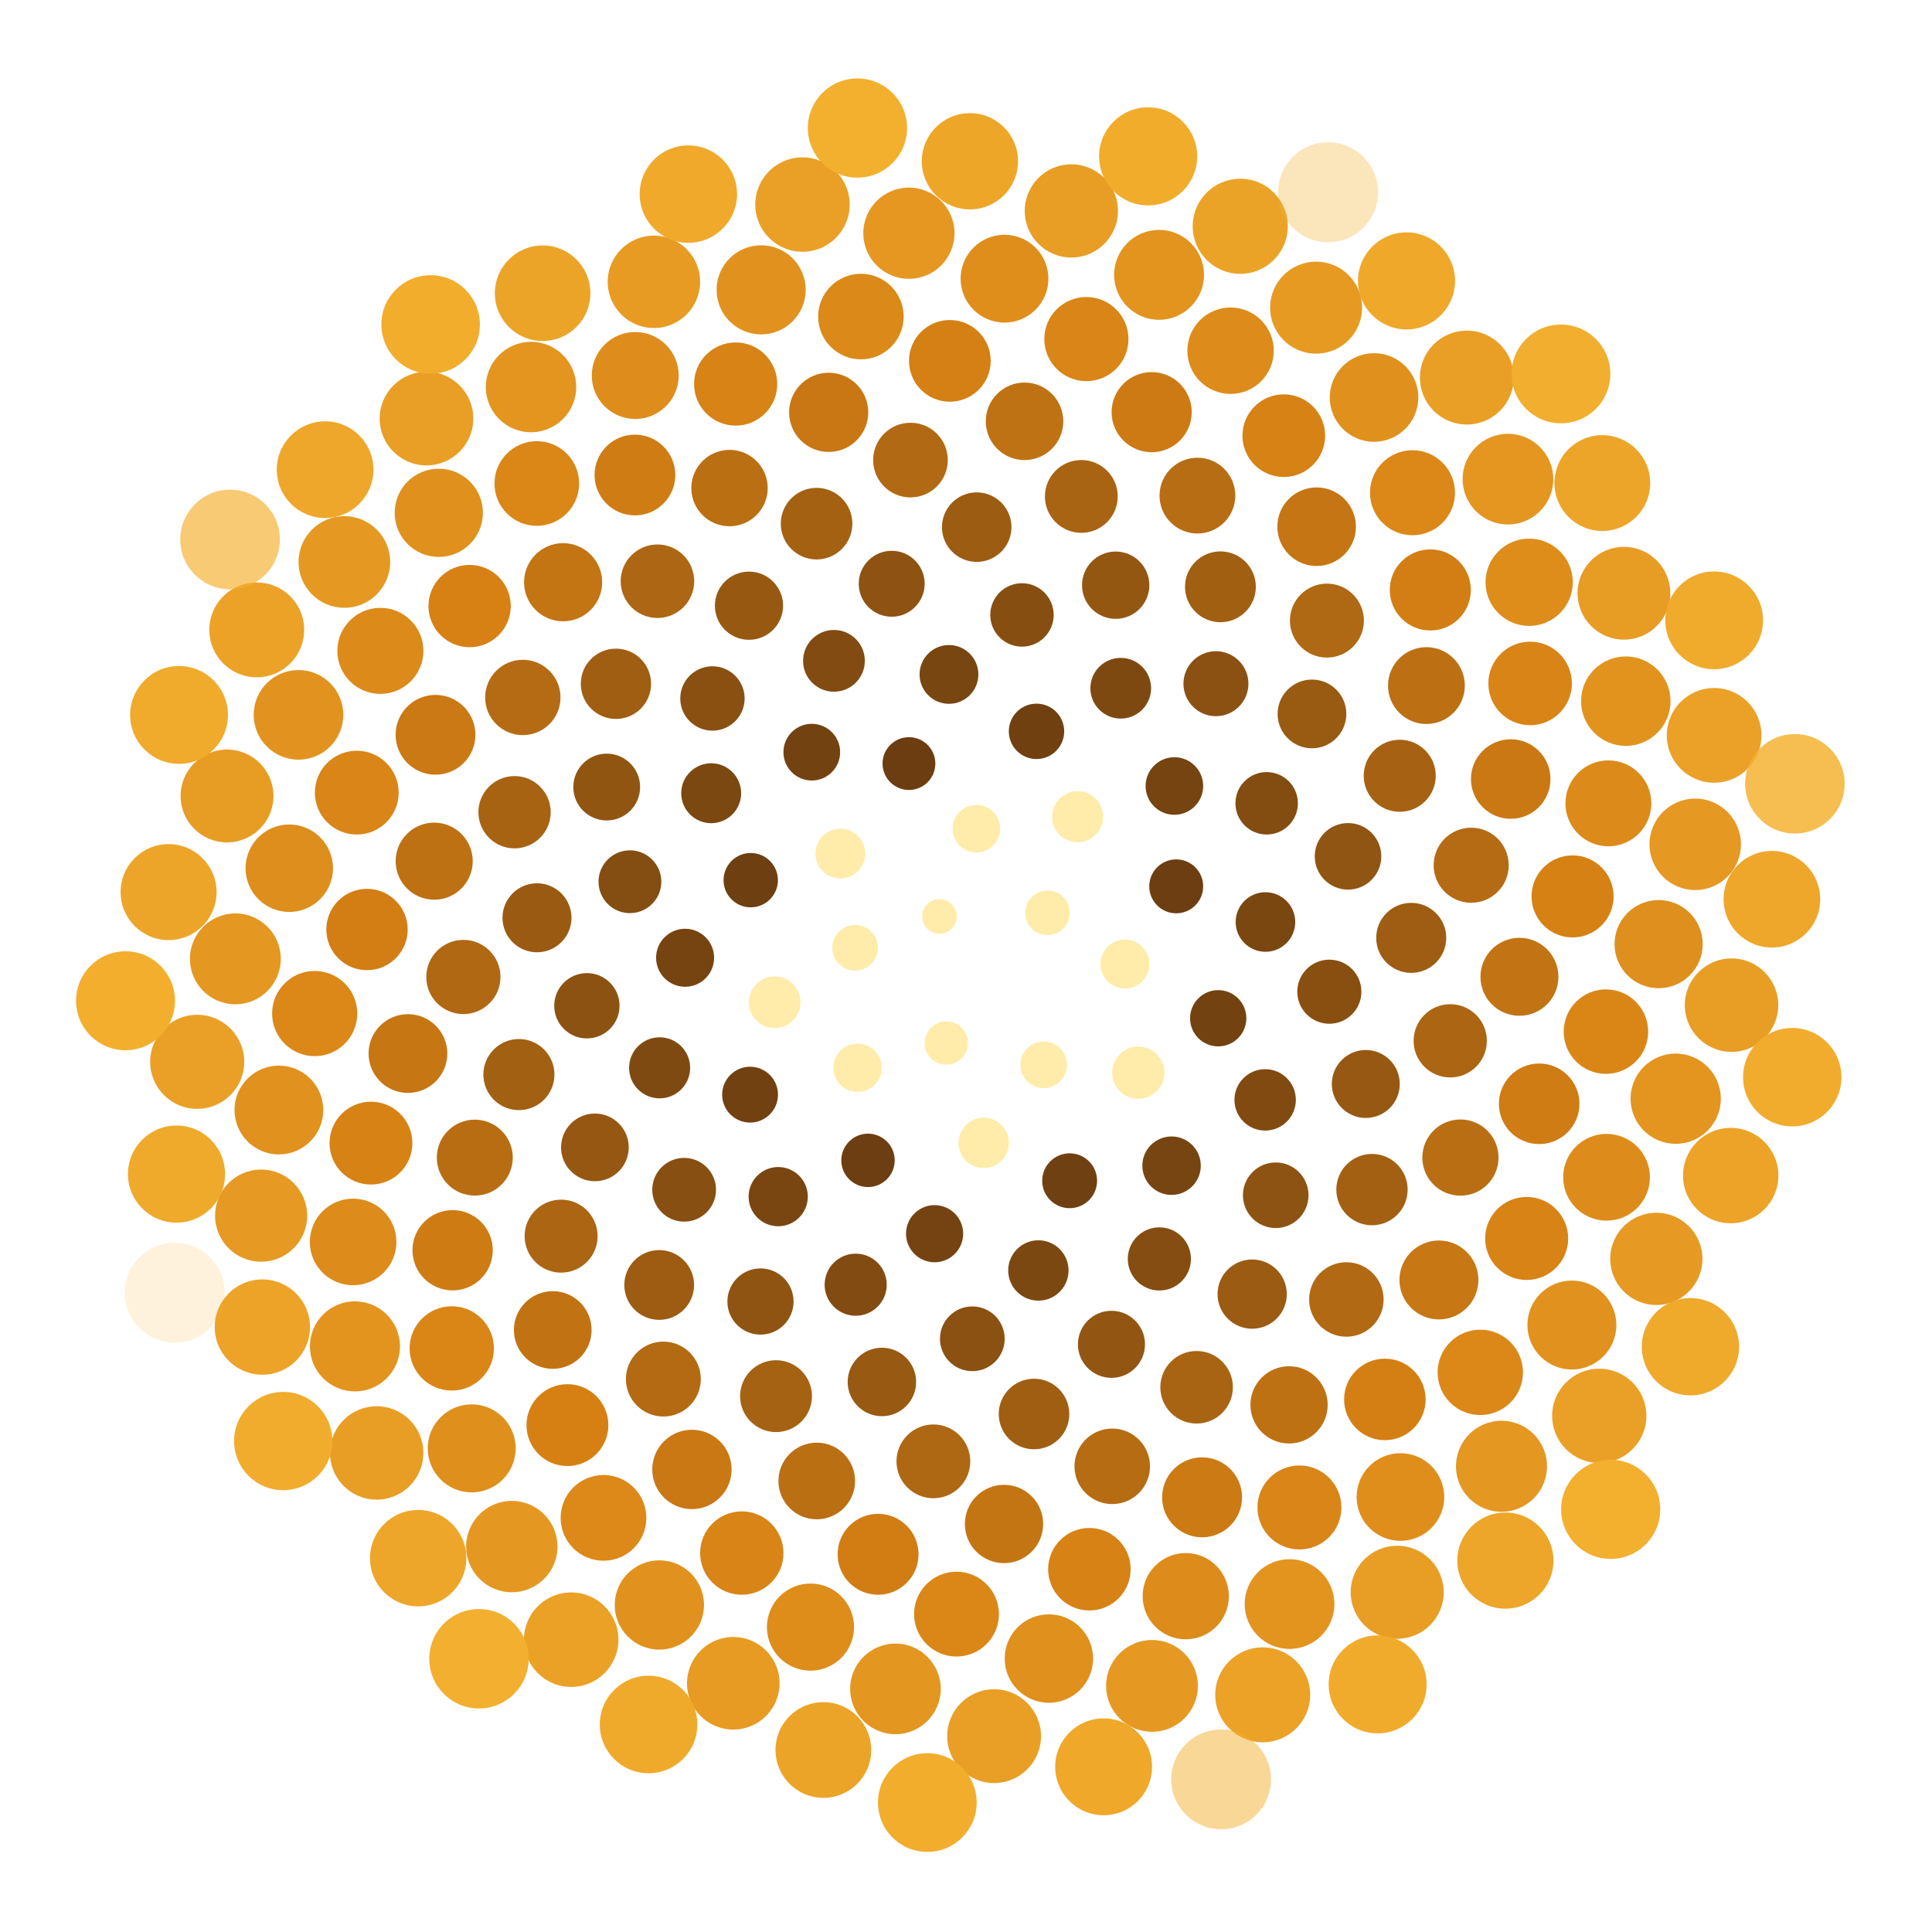
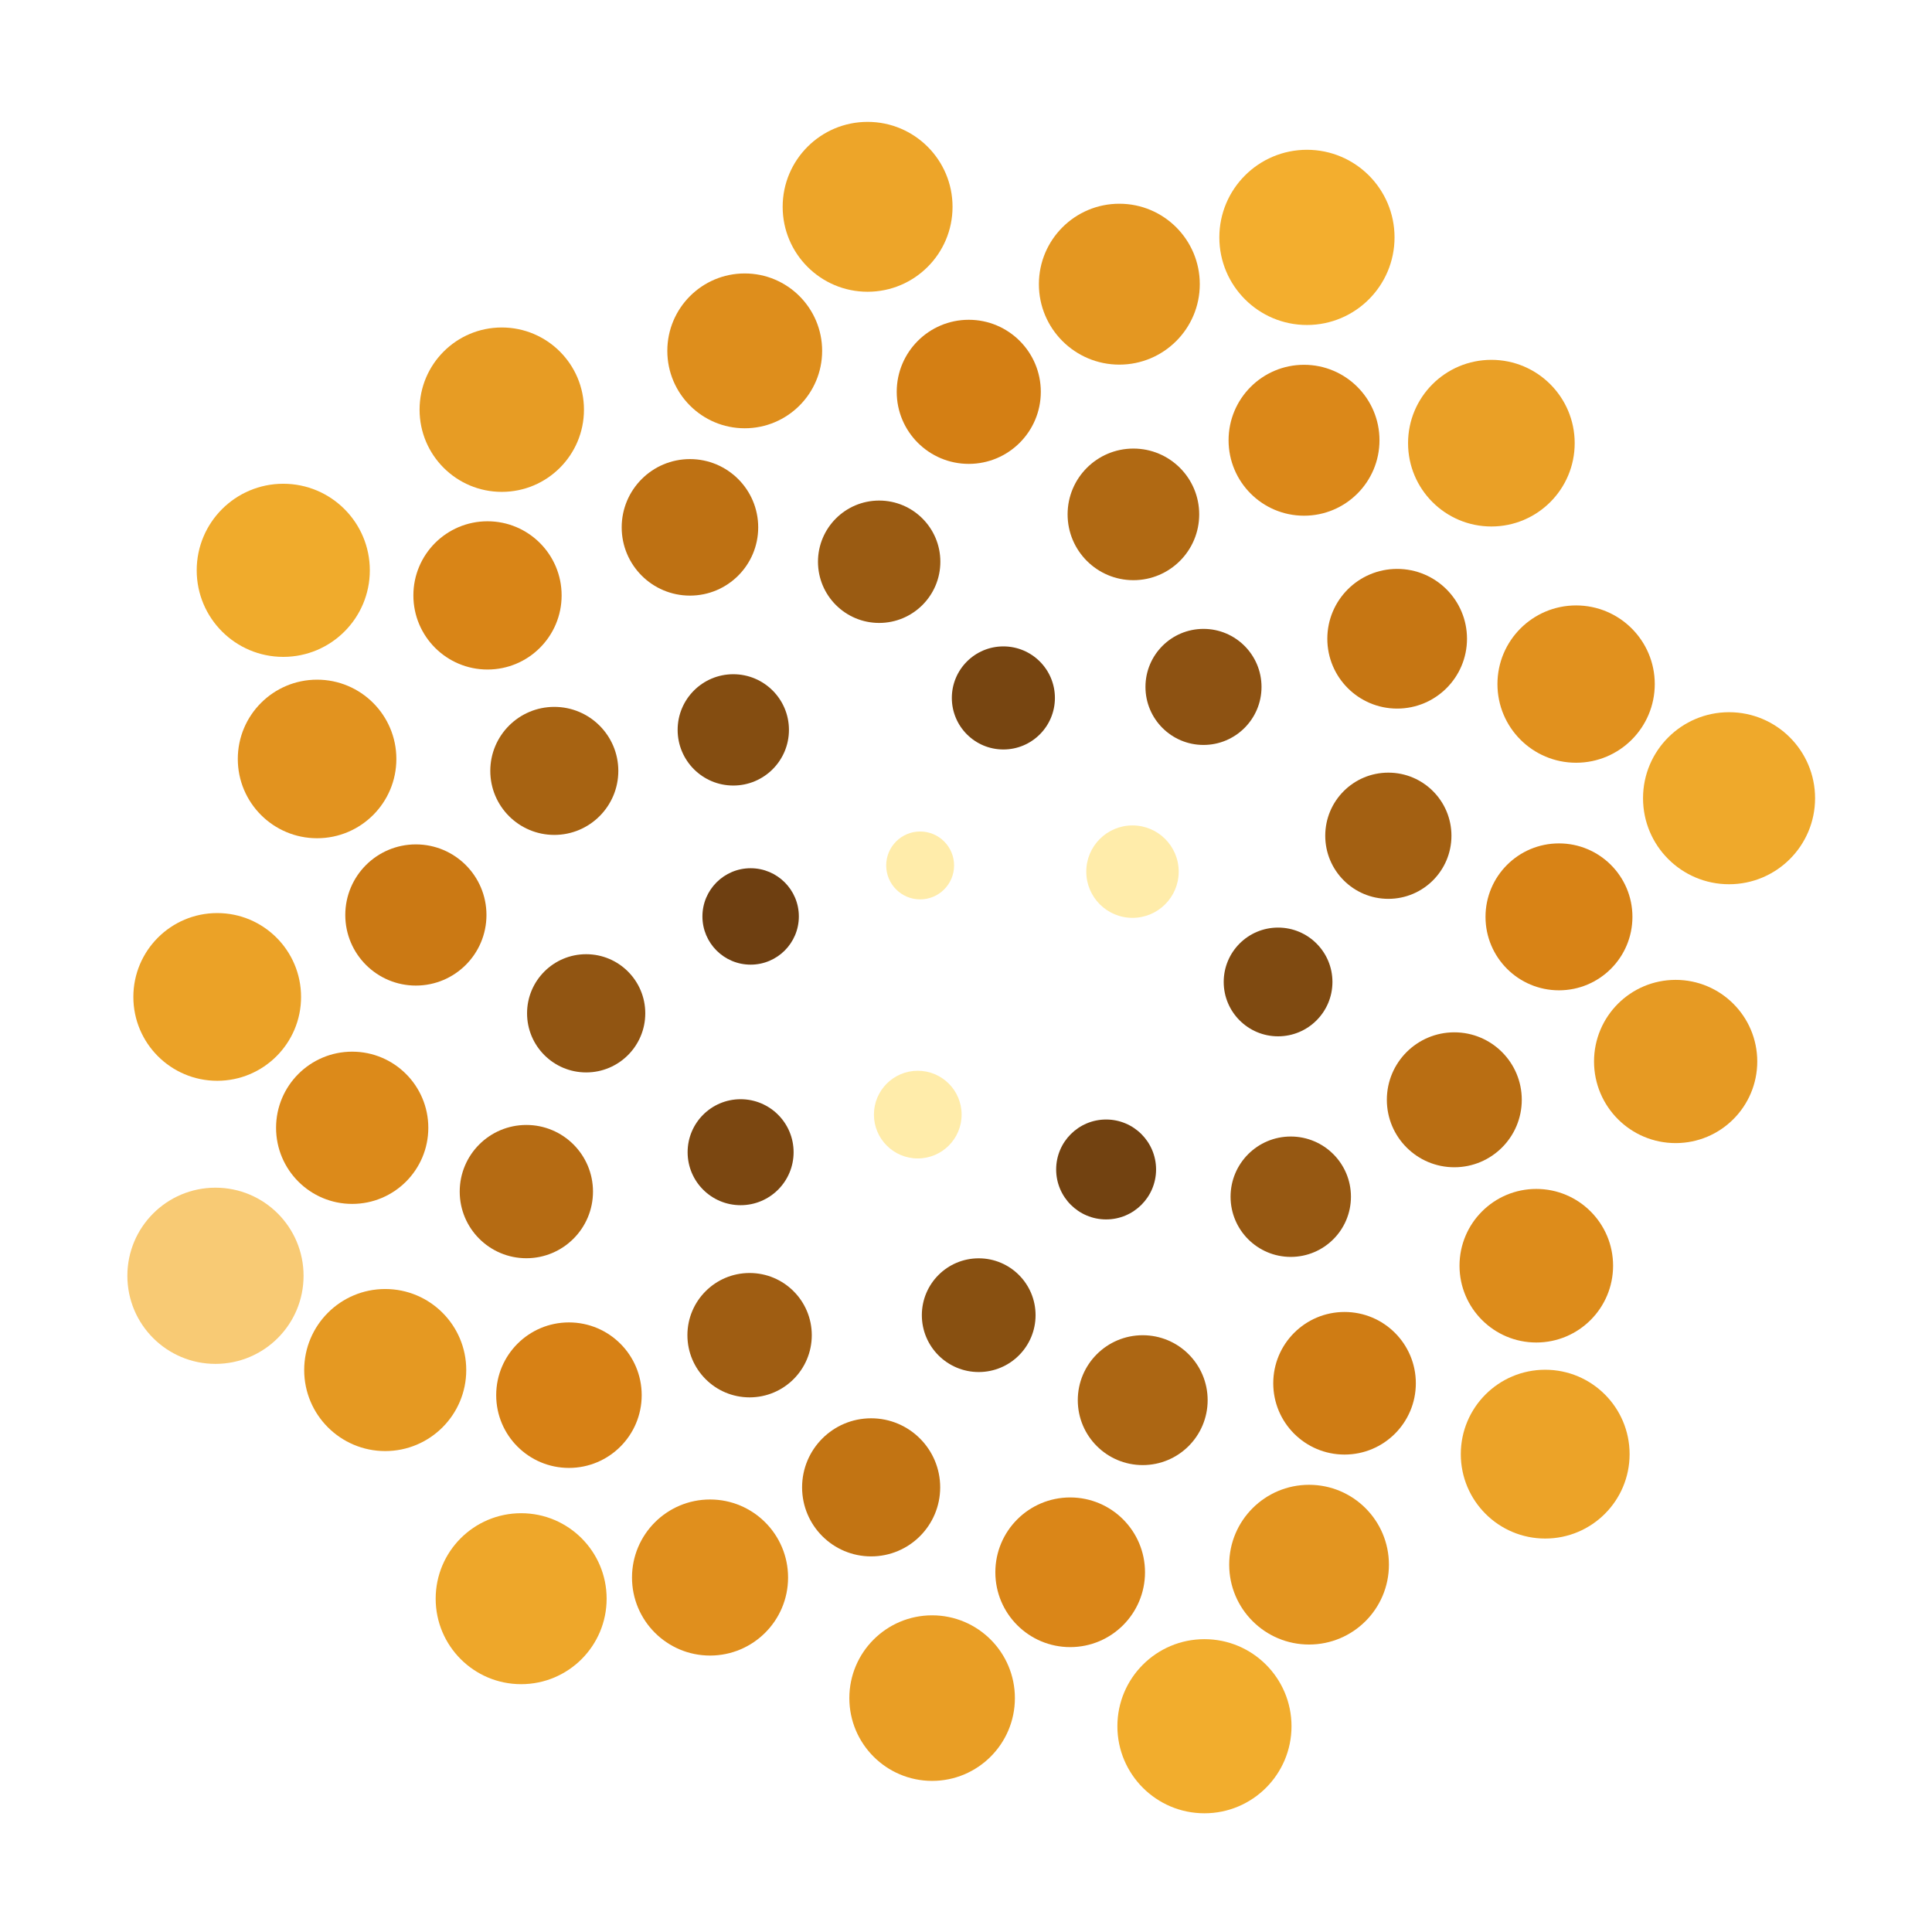
- <svg xmlns="http://www.w3.org/2000/svg" viewBox="1.819 1.819 44.362 44.362">
-   <circle cx="23.391" cy="22.862" r="0.398" fill="rgb(255,236,170)" fill-opacity="1.000" />
-   <circle cx="23.547" cy="25.768" r="0.497" fill="rgb(255,236,170)" fill-opacity="1.000" />
-   <circle cx="25.871" cy="22.778" r="0.512" fill="rgb(255,236,170)" fill-opacity="1.000" />
-   <circle cx="21.453" cy="23.581" r="0.524" fill="rgb(255,236,170)" fill-opacity="1.000" />
-   <circle cx="25.783" cy="26.269" r="0.535" fill="rgb(255,236,170)" fill-opacity="1.000" />
-   <circle cx="24.238" cy="20.848" r="0.546" fill="rgb(255,236,170)" fill-opacity="1.000" />
-   <circle cx="21.510" cy="26.337" r="0.555" fill="rgb(255,236,170)" fill-opacity="1.000" />
-   <circle cx="27.650" cy="23.956" r="0.563" fill="rgb(255,236,170)" fill-opacity="1.000" />
-   <circle cx="21.114" cy="21.419" r="0.572" fill="rgb(255,236,170)" fill-opacity="1.000" />
-   <circle cx="24.406" cy="28.061" r="0.579" fill="rgb(255,236,170)" fill-opacity="1.000" />
-   <circle cx="26.563" cy="20.572" r="0.586" fill="rgb(255,236,170)" fill-opacity="1.000" />
-   <circle cx="19.607" cy="24.832" r="0.593" fill="rgb(255,236,170)" fill-opacity="1.000" />
-   <circle cx="27.956" cy="26.450" r="0.600" fill="rgb(255,236,170)" fill-opacity="1.000" />
-   <circle cx="22.690" cy="19.352" r="0.606" fill="rgb(107,61,16)" fill-opacity="1.000" />
-   <circle cx="21.750" cy="28.463" r="0.613" fill="rgb(108,62,17)" fill-opacity="1.000" />
-   <circle cx="28.827" cy="22.171" r="0.619" fill="rgb(109,62,17)" fill-opacity="1.000" />
-   <circle cx="19.057" cy="22.029" r="0.624" fill="rgb(110,63,17)" fill-opacity="1.000" />
-   <circle cx="26.380" cy="28.931" r="0.630" fill="rgb(111,64,17)" fill-opacity="1.000" />
-   <circle cx="25.619" cy="18.612" r="0.636" fill="rgb(112,64,17)" fill-opacity="1.000" />
-   <circle cx="19.042" cy="26.954" r="0.641" fill="rgb(113,65,17)" fill-opacity="1.000" />
-   <circle cx="29.791" cy="25.200" r="0.646" fill="rgb(114,66,17)" fill-opacity="1.000" />
-   <circle cx="20.459" cy="19.090" r="0.651" fill="rgb(115,66,17)" fill-opacity="1.000" />
-   <circle cx="23.279" cy="30.147" r="0.656" fill="rgb(116,67,17)" fill-opacity="1.000" />
-   <circle cx="28.785" cy="19.867" r="0.661" fill="rgb(117,68,17)" fill-opacity="1.000" />
-   <circle cx="17.550" cy="23.811" r="0.666" fill="rgb(118,68,17)" fill-opacity="1.000" />
-   <circle cx="28.720" cy="28.585" r="0.671" fill="rgb(119,69,17)" fill-opacity="1.000" />
-   <circle cx="23.609" cy="17.305" r="0.675" fill="rgb(120,70,17)" fill-opacity="1.000" />
-   <circle cx="19.688" cy="29.296" r="0.680" fill="rgb(121,70,17)" fill-opacity="1.000" />
-   <circle cx="30.876" cy="22.990" r="0.684" fill="rgb(122,71,17)" fill-opacity="1.000" />
-   <circle cx="18.149" cy="20.033" r="0.688" fill="rgb(123,72,17)" fill-opacity="1.000" />
-   <circle cx="25.662" cy="30.991" r="0.693" fill="rgb(124,72,17)" fill-opacity="1.000" />
-   <circle cx="27.553" cy="17.622" r="0.697" fill="rgb(126,73,17)" fill-opacity="1.000" />
-   <circle cx="16.965" cy="26.338" r="0.701" fill="rgb(127,74,17)" fill-opacity="1.000" />
-   <circle cx="30.869" cy="27.074" r="0.705" fill="rgb(128,74,17)" fill-opacity="1.000" />
-   <circle cx="20.968" cy="16.993" r="0.709" fill="rgb(129,75,17)" fill-opacity="1.000" />
-   <circle cx="21.467" cy="31.318" r="0.713" fill="rgb(130,75,17)" fill-opacity="1.000" />
-   <circle cx="30.904" cy="20.264" r="0.717" fill="rgb(131,76,17)" fill-opacity="1.000" />
-   <circle cx="16.283" cy="22.065" r="0.721" fill="rgb(132,77,17)" fill-opacity="1.000" />
-   <circle cx="28.440" cy="30.726" r="0.725" fill="rgb(133,77,17)" fill-opacity="1.000" />
-   <circle cx="25.285" cy="15.939" r="0.728" fill="rgb(134,78,17)" fill-opacity="1.000" />
-   <circle cx="17.528" cy="29.138" r="0.732" fill="rgb(135,79,17)" fill-opacity="1.000" />
-   <circle cx="32.343" cy="24.590" r="0.736" fill="rgb(136,79,17)" fill-opacity="1.000" />
-   <circle cx="18.178" cy="17.857" r="0.739" fill="rgb(137,80,17)" fill-opacity="1.000" />
-   <circle cx="24.145" cy="32.560" r="0.743" fill="rgb(138,81,18)" fill-opacity="1.000" />
-   <circle cx="29.739" cy="17.518" r="0.746" fill="rgb(139,81,18)" fill-opacity="1.000" />
-   <circle cx="15.295" cy="24.913" r="0.750" fill="rgb(140,82,18)" fill-opacity="1.000" />
-   <circle cx="31.112" cy="29.264" r="0.753" fill="rgb(141,83,18)" fill-opacity="1.000" />
-   <circle cx="22.294" cy="15.223" r="0.757" fill="rgb(142,83,18)" fill-opacity="1.000" />
-   <circle cx="19.281" cy="31.704" r="0.760" fill="rgb(143,84,18)" fill-opacity="1.000" />
-   <circle cx="32.772" cy="21.482" r="0.764" fill="rgb(144,85,18)" fill-opacity="1.000" />
-   <circle cx="15.750" cy="19.891" r="0.767" fill="rgb(145,85,18)" fill-opacity="1.000" />
-   <circle cx="27.340" cy="32.687" r="0.770" fill="rgb(146,86,18)" fill-opacity="1.000" />
-   <circle cx="27.437" cy="15.256" r="0.773" fill="rgb(148,87,18)" fill-opacity="1.000" />
-   <circle cx="15.479" cy="28.165" r="0.777" fill="rgb(149,87,18)" fill-opacity="1.000" />
-   <circle cx="33.180" cy="26.709" r="0.780" fill="rgb(150,88,18)" fill-opacity="1.000" />
-   <circle cx="19.017" cy="15.727" r="0.783" fill="rgb(151,89,18)" fill-opacity="1.000" />
-   <circle cx="22.069" cy="33.551" r="0.786" fill="rgb(152,89,18)" fill-opacity="1.000" />
-   <circle cx="31.944" cy="18.212" r="0.789" fill="rgb(153,90,18)" fill-opacity="1.000" />
-   <circle cx="14.149" cy="22.893" r="0.792" fill="rgb(154,90,18)" fill-opacity="1.000" />
-   <circle cx="30.571" cy="31.534" r="0.795" fill="rgb(155,91,18)" fill-opacity="1.000" />
-   <circle cx="24.246" cy="13.923" r="0.798" fill="rgb(156,92,18)" fill-opacity="1.000" />
-   <circle cx="16.955" cy="31.324" r="0.801" fill="rgb(157,92,18)" fill-opacity="1.000" />
-   <circle cx="34.223" cy="23.354" r="0.804" fill="rgb(158,93,18)" fill-opacity="1.000" />
-   <circle cx="15.962" cy="17.520" r="0.807" fill="rgb(159,94,18)" fill-opacity="1.000" />
-   <circle cx="25.562" cy="34.287" r="0.810" fill="rgb(160,94,18)" fill-opacity="1.000" />
-   <circle cx="29.842" cy="15.293" r="0.813" fill="rgb(161,95,18)" fill-opacity="1.000" />
-   <circle cx="13.734" cy="26.493" r="0.816" fill="rgb(162,96,18)" fill-opacity="1.000" />
-   <circle cx="33.322" cy="29.134" r="0.819" fill="rgb(163,96,18)" fill-opacity="1.000" />
-   <circle cx="20.569" cy="13.843" r="0.822" fill="rgb(164,97,18)" fill-opacity="1.000" />
-   <circle cx="19.638" cy="33.877" r="0.825" fill="rgb(165,98,18)" fill-opacity="1.000" />
-   <circle cx="33.959" cy="19.632" r="0.827" fill="rgb(166,98,18)" fill-opacity="1.000" />
-   <circle cx="13.634" cy="20.469" r="0.830" fill="rgb(167,99,18)" fill-opacity="1.000" />
-   <circle cx="29.295" cy="33.673" r="0.833" fill="rgb(168,100,19)" fill-opacity="1.000" />
-   <circle cx="26.648" cy="13.218" r="0.836" fill="rgb(169,100,19)" fill-opacity="1.000" />
-   <circle cx="14.703" cy="30.203" r="0.838" fill="rgb(171,101,19)" fill-opacity="1.000" />
-   <circle cx="35.119" cy="25.718" r="0.841" fill="rgb(172,102,19)" fill-opacity="1.000" />
-   <circle cx="16.915" cy="15.165" r="0.844" fill="rgb(173,102,19)" fill-opacity="1.000" />
-   <circle cx="23.251" cy="35.374" r="0.847" fill="rgb(174,103,19)" fill-opacity="1.000" />
-   <circle cx="32.287" cy="16.069" r="0.849" fill="rgb(175,104,19)" fill-opacity="1.000" />
-   <circle cx="12.459" cy="24.252" r="0.852" fill="rgb(176,104,19)" fill-opacity="1.000" />
-   <circle cx="32.734" cy="31.657" r="0.855" fill="rgb(177,105,19)" fill-opacity="1.000" />
-   <circle cx="22.725" cy="12.383" r="0.857" fill="rgb(178,105,19)" fill-opacity="1.000" />
-   <circle cx="17.051" cy="33.485" r="0.860" fill="rgb(179,106,19)" fill-opacity="1.000" />
-   <circle cx="35.600" cy="21.686" r="0.862" fill="rgb(180,107,19)" fill-opacity="1.000" />
-   <circle cx="13.824" cy="17.834" r="0.865" fill="rgb(181,107,19)" fill-opacity="1.000" />
-   <circle cx="27.358" cy="35.488" r="0.867" fill="rgb(182,108,19)" fill-opacity="1.000" />
-   <circle cx="29.314" cy="13.199" r="0.870" fill="rgb(183,109,19)" fill-opacity="1.000" />
-   <circle cx="12.721" cy="28.400" r="0.872" fill="rgb(184,109,19)" fill-opacity="1.000" />
-   <circle cx="35.353" cy="28.399" r="0.875" fill="rgb(185,110,19)" fill-opacity="1.000" />
-   <circle cx="18.570" cy="13.026" r="0.877" fill="rgb(186,111,19)" fill-opacity="1.000" />
-   <circle cx="20.573" cy="35.825" r="0.880" fill="rgb(187,111,19)" fill-opacity="1.000" />
-   <circle cx="34.572" cy="17.561" r="0.882" fill="rgb(188,112,19)" fill-opacity="1.000" />
-   <circle cx="11.789" cy="21.593" r="0.885" fill="rgb(189,113,19)" fill-opacity="1.000" />
-   <circle cx="31.418" cy="34.077" r="0.887" fill="rgb(190,113,19)" fill-opacity="1.000" />
-   <circle cx="25.344" cy="11.493" r="0.890" fill="rgb(191,114,19)" fill-opacity="1.000" />
-   <circle cx="14.511" cy="32.358" r="0.892" fill="rgb(193,115,19)" fill-opacity="1.000" />
-   <circle cx="36.708" cy="24.248" r="0.895" fill="rgb(194,115,19)" fill-opacity="1.000" />
-   <circle cx="14.749" cy="15.188" r="0.897" fill="rgb(195,116,19)" fill-opacity="1.000" />
-   <circle cx="24.873" cy="36.812" r="0.899" fill="rgb(196,117,19)" fill-opacity="1.000" />
-   <circle cx="32.051" cy="13.913" r="0.902" fill="rgb(197,117,19)" fill-opacity="1.000" />
-   <circle cx="11.186" cy="26.010" r="0.904" fill="rgb(198,118,19)" fill-opacity="1.000" />
-   <circle cx="34.859" cy="31.209" r="0.906" fill="rgb(199,119,20)" fill-opacity="1.000" />
-   <circle cx="20.847" cy="11.287" r="0.909" fill="rgb(200,119,20)" fill-opacity="1.000" />
-   <circle cx="17.707" cy="35.560" r="0.911" fill="rgb(201,120,20)" fill-opacity="1.000" />
-   <circle cx="36.508" cy="19.707" r="0.913" fill="rgb(202,120,20)" fill-opacity="1.000" />
-   <circle cx="11.819" cy="18.691" r="0.916" fill="rgb(203,121,20)" fill-opacity="1.000" />
-   <circle cx="29.421" cy="36.200" r="0.918" fill="rgb(204,122,20)" fill-opacity="1.000" />
-   <circle cx="28.263" cy="11.283" r="0.920" fill="rgb(205,122,20)" fill-opacity="1.000" />
-   <circle cx="12.212" cy="30.527" r="0.922" fill="rgb(206,123,20)" fill-opacity="1.000" />
-   <circle cx="37.161" cy="27.164" r="0.925" fill="rgb(207,124,20)" fill-opacity="1.000" />
-   <circle cx="16.398" cy="12.726" r="0.927" fill="rgb(208,124,20)" fill-opacity="1.000" />
-   <circle cx="21.981" cy="37.508" r="0.929" fill="rgb(209,125,20)" fill-opacity="1.000" />
-   <circle cx="34.661" cy="15.365" r="0.931" fill="rgb(210,126,20)" fill-opacity="1.000" />
-   <circle cx="10.246" cy="23.162" r="0.934" fill="rgb(211,126,20)" fill-opacity="1.000" />
-   <circle cx="33.618" cy="33.952" r="0.936" fill="rgb(212,127,20)" fill-opacity="1.000" />
-   <circle cx="23.629" cy="10.105" r="0.938" fill="rgb(213,128,20)" fill-opacity="1.000" />
-   <circle cx="14.848" cy="34.542" r="0.940" fill="rgb(214,128,20)" fill-opacity="1.000" />
-   <circle cx="37.928" cy="22.402" r="0.942" fill="rgb(214,129,20)" fill-opacity="1.000" />
-   <circle cx="12.602" cy="15.735" r="0.945" fill="rgb(215,129,21)" fill-opacity="1.000" />
-   <circle cx="26.833" cy="37.851" r="0.947" fill="rgb(215,130,21)" fill-opacity="1.000" />
-   <circle cx="31.297" cy="11.823" r="0.949" fill="rgb(215,130,21)" fill-opacity="1.000" />
-   <circle cx="10.337" cy="28.067" r="0.951" fill="rgb(215,130,21)" fill-opacity="1.000" />
-   <circle cx="36.874" cy="30.256" r="0.953" fill="rgb(216,131,22)" fill-opacity="1.000" />
-   <circle cx="18.711" cy="10.637" r="0.955" fill="rgb(216,131,22)" fill-opacity="1.000" />
-   <circle cx="18.852" cy="37.480" r="0.957" fill="rgb(216,132,22)" fill-opacity="1.000" />
-   <circle cx="36.953" cy="17.512" r="0.959" fill="rgb(217,132,22)" fill-opacity="1.000" />
-   <circle cx="10.011" cy="20.019" r="0.962" fill="rgb(217,133,23)" fill-opacity="1.000" />
-   <circle cx="31.656" cy="36.433" r="0.964" fill="rgb(217,133,23)" fill-opacity="1.000" />
-   <circle cx="26.764" cy="9.605" r="0.966" fill="rgb(217,133,23)" fill-opacity="1.000" />
-   <circle cx="12.192" cy="32.781" r="0.968" fill="rgb(218,134,23)" fill-opacity="1.000" />
-   <circle cx="38.694" cy="25.507" r="0.970" fill="rgb(218,134,23)" fill-opacity="1.000" />
-   <circle cx="14.145" cy="12.921" r="0.972" fill="rgb(218,135,24)" fill-opacity="1.000" />
-   <circle cx="23.782" cy="38.882" r="0.974" fill="rgb(218,135,24)" fill-opacity="1.000" />
-   <circle cx="34.252" cy="13.133" r="0.976" fill="rgb(219,136,24)" fill-opacity="1.000" />
-   <circle cx="9.045" cy="25.092" r="0.978" fill="rgb(219,136,24)" fill-opacity="1.000" />
-   <circle cx="35.809" cy="33.331" r="0.980" fill="rgb(219,136,25)" fill-opacity="1.000" />
-   <circle cx="21.587" cy="9.088" r="0.982" fill="rgb(219,137,25)" fill-opacity="1.000" />
-   <circle cx="15.676" cy="36.672" r="0.984" fill="rgb(220,137,25)" fill-opacity="1.000" />
-   <circle cx="38.750" cy="20.265" r="0.986" fill="rgb(220,138,25)" fill-opacity="1.000" />
-   <circle cx="10.553" cy="16.764" r="0.988" fill="rgb(220,138,26)" fill-opacity="1.000" />
-   <circle cx="29.046" cy="38.470" r="0.990" fill="rgb(221,139,26)" fill-opacity="1.000" />
-   <circle cx="30.075" cy="9.872" r="0.992" fill="rgb(221,139,26)" fill-opacity="1.000" />
-   <circle cx="9.927" cy="30.336" r="0.994" fill="rgb(221,139,26)" fill-opacity="1.000" />
-   <circle cx="38.708" cy="28.851" r="0.996" fill="rgb(221,140,27)" fill-opacity="1.000" />
-   <circle cx="16.405" cy="10.441" r="0.998" fill="rgb(222,140,27)" fill-opacity="1.000" />
-   <circle cx="20.429" cy="39.180" r="1.000" fill="rgb(222,141,27)" fill-opacity="1.000" />
-   <circle cx="36.931" cy="15.189" r="1.002" fill="rgb(222,141,27)" fill-opacity="1.000" />
-   <circle cx="8.461" cy="21.755" r="1.004" fill="rgb(222,142,28)" fill-opacity="1.000" />
-   <circle cx="33.975" cy="36.193" r="1.006" fill="rgb(223,142,28)" fill-opacity="1.000" />
-   <circle cx="24.884" cy="8.218" r="1.008" fill="rgb(223,142,28)" fill-opacity="1.000" />
-   <circle cx="12.650" cy="35.076" r="1.010" fill="rgb(223,143,28)" fill-opacity="1.000" />
-   <circle cx="39.904" cy="23.498" r="1.012" fill="rgb(223,143,29)" fill-opacity="1.000" />
-   <circle cx="11.894" cy="13.594" r="1.013" fill="rgb(224,144,29)" fill-opacity="1.000" />
-   <circle cx="25.903" cy="39.902" r="1.015" fill="rgb(224,144,29)" fill-opacity="1.000" />
-   <circle cx="33.369" cy="10.946" r="1.017" fill="rgb(224,145,29)" fill-opacity="1.000" />
-   <circle cx="8.223" cy="27.307" r="1.019" fill="rgb(225,145,29)" fill-opacity="1.000" />
-   <circle cx="37.912" cy="32.244" r="1.021" fill="rgb(225,145,30)" fill-opacity="1.000" />
-   <circle cx="19.296" cy="8.474" r="1.023" fill="rgb(225,146,30)" fill-opacity="1.000" />
-   <circle cx="16.959" cy="38.672" r="1.025" fill="rgb(225,146,30)" fill-opacity="1.000" />
-   <circle cx="39.150" cy="17.919" r="1.027" fill="rgb(226,147,30)" fill-opacity="1.000" />
-   <circle cx="8.673" cy="18.233" r="1.029" fill="rgb(226,147,31)" fill-opacity="1.000" />
-   <circle cx="31.429" cy="38.651" r="1.030" fill="rgb(226,148,31)" fill-opacity="1.000" />
-   <circle cx="28.433" cy="8.130" r="1.032" fill="rgb(226,148,31)" fill-opacity="1.000" />
-   <circle cx="9.969" cy="32.734" r="1.034" fill="rgb(227,148,31)" fill-opacity="1.000" />
-   <circle cx="40.296" cy="27.047" r="1.036" fill="rgb(227,149,32)" fill-opacity="1.000" />
-   <circle cx="14.012" cy="10.706" r="1.038" fill="rgb(227,149,32)" fill-opacity="1.000" />
-   <circle cx="22.380" cy="40.599" r="1.040" fill="rgb(227,150,32)" fill-opacity="1.000" />
-   <circle cx="36.444" cy="12.821" r="1.041" fill="rgb(228,150,32)" fill-opacity="1.000" />
-   <circle cx="7.223" cy="23.836" r="1.043" fill="rgb(228,151,33)" fill-opacity="1.000" />
-   <circle cx="36.296" cy="35.487" r="1.045" fill="rgb(228,151,33)" fill-opacity="1.000" />
-   <circle cx="22.689" cy="7.174" r="1.047" fill="rgb(229,151,33)" fill-opacity="1.000" />
-   <circle cx="13.571" cy="37.331" r="1.049" fill="rgb(229,152,33)" fill-opacity="1.000" />
-   <circle cx="40.744" cy="21.206" r="1.050" fill="rgb(229,152,34)" fill-opacity="1.000" />
-   <circle cx="9.726" cy="14.723" r="1.052" fill="rgb(229,153,34)" fill-opacity="1.000" />
-   <circle cx="28.271" cy="40.530" r="1.054" fill="rgb(230,153,34)" fill-opacity="1.000" />
-   <circle cx="32.039" cy="8.883" r="1.056" fill="rgb(230,154,34)" fill-opacity="1.000" />
-   <circle cx="7.815" cy="29.732" r="1.058" fill="rgb(230,154,35)" fill-opacity="1.000" />
-   <circle cx="39.851" cy="30.725" r="1.059" fill="rgb(230,154,35)" fill-opacity="1.000" />
-   <circle cx="16.834" cy="8.290" r="1.061" fill="rgb(231,155,35)" fill-opacity="1.000" />
-   <circle cx="18.657" cy="40.470" r="1.063" fill="rgb(231,155,35)" fill-opacity="1.000" />
-   <circle cx="39.107" cy="15.441" r="1.065" fill="rgb(231,156,36)" fill-opacity="1.000" />
-   <circle cx="7.032" cy="20.096" r="1.066" fill="rgb(231,156,36)" fill-opacity="1.000" />
-   <circle cx="33.901" cy="38.380" r="1.068" fill="rgb(232,157,36)" fill-opacity="1.000" />
-   <circle cx="26.419" cy="6.662" r="1.070" fill="rgb(232,157,36)" fill-opacity="1.000" />
-   <circle cx="10.468" cy="35.181" r="1.072" fill="rgb(232,157,36)" fill-opacity="1.000" />
-   <circle cx="41.578" cy="24.899" r="1.073" fill="rgb(232,158,37)" fill-opacity="1.000" />
-   <circle cx="11.612" cy="11.430" r="1.075" fill="rgb(233,158,37)" fill-opacity="1.000" />
-   <circle cx="24.645" cy="41.684" r="1.077" fill="rgb(233,159,37)" fill-opacity="1.000" />
-   <circle cx="35.500" cy="10.489" r="1.078" fill="rgb(233,159,37)" fill-opacity="1.000" />
-   <circle cx="6.347" cy="26.200" r="1.080" fill="rgb(234,160,38)" fill-opacity="1.000" />
-   <circle cx="38.541" cy="34.329" r="1.082" fill="rgb(234,160,38)" fill-opacity="1.000" />
-   <circle cx="20.245" cy="6.516" r="1.084" fill="rgb(234,160,38)" fill-opacity="1.000" />
-   <circle cx="14.934" cy="39.469" r="1.085" fill="rgb(234,161,38)" fill-opacity="1.000" />
-   <circle cx="41.178" cy="18.704" r="1.087" fill="rgb(235,161,39)" fill-opacity="1.000" />
-   <circle cx="7.714" cy="16.282" r="1.089" fill="rgb(235,162,39)" fill-opacity="1.000" />
-   <circle cx="30.813" cy="40.735" r="1.090" fill="rgb(235,162,39)" fill-opacity="1.000" />
-   <circle cx="30.297" cy="7.015" r="1.092" fill="rgb(235,163,39)" fill-opacity="1.000" />
-   <circle cx="7.843" cy="32.291" r="1.094" fill="rgb(236,163,40)" fill-opacity="1.000" />
-   <circle cx="41.559" cy="28.812" r="1.095" fill="rgb(236,163,40)" fill-opacity="1.000" />
-   <circle cx="14.279" cy="8.552" r="1.097" fill="rgb(236,164,40)" fill-opacity="1.000" />
-   <circle cx="20.725" cy="42.002" r="1.099" fill="rgb(236,164,40)" fill-opacity="1.000" />
-   <circle cx="38.611" cy="12.911" r="1.100" fill="rgb(237,165,41)" fill-opacity="1.000" />
-   <circle cx="5.690" cy="22.303" r="1.102" fill="rgb(237,165,41)" fill-opacity="1.000" />
-   <circle cx="36.385" cy="37.653" r="1.104" fill="rgb(237,166,41)" fill-opacity="1.000" />
-   <circle cx="24.090" cy="5.522" r="1.105" fill="rgb(238,166,41)" fill-opacity="1.000" />
-   <circle cx="11.421" cy="37.597" r="1.107" fill="rgb(238,166,42)" fill-opacity="1.000" />
-   <circle cx="42.505" cy="22.467" r="1.109" fill="rgb(238,167,42)" fill-opacity="1.000" />
-   <circle cx="9.284" cy="12.603" r="1.110" fill="rgb(238,167,42)" fill-opacity="1.000" />
-   <circle cx="27.160" cy="42.388" r="1.112" fill="rgb(239,168,42)" fill-opacity="1.000" />
-   <circle cx="34.115" cy="8.269" r="1.114" fill="rgb(239,168,42)" fill-opacity="1.000" />
-   <circle cx="5.872" cy="28.778" r="1.115" fill="rgb(239,169,43)" fill-opacity="1.000" />
-   <circle cx="40.634" cy="32.742" r="1.117" fill="rgb(239,169,43)" fill-opacity="1.000" />
-   <circle cx="17.625" cy="6.276" r="1.118" fill="rgb(240,169,43)" fill-opacity="1.000" />
-   <circle cx="16.711" cy="41.416" r="1.120" fill="rgb(240,170,43)" fill-opacity="1.000" />
-   <circle cx="41.179" cy="16.063" r="1.122" fill="rgb(240,170,44)" fill-opacity="1.000" />
-   <circle cx="5.930" cy="18.235" r="1.123" fill="rgb(240,171,44)" fill-opacity="1.000" />
-   <circle cx="33.452" cy="40.495" r="1.125" fill="rgb(241,171,44)" fill-opacity="1.000" />
-   <circle cx="28.182" cy="5.409" r="1.126" fill="rgb(241,172,44)" fill-opacity="1.000" />
-   <circle cx="8.322" cy="34.908" r="1.128" fill="rgb(241,172,45)" fill-opacity="1.000" />
-   <circle cx="42.972" cy="26.553" r="1.130" fill="rgb(242,172,45)" fill-opacity="1.000" />
-   <circle cx="11.707" cy="9.269" r="1.131" fill="rgb(242,173,45)" fill-opacity="1.000" />
-   <circle cx="23.112" cy="43.209" r="1.133" fill="rgb(242,173,45)" fill-opacity="1.000" />
-   <circle cx="37.661" cy="10.405" r="1.134" fill="rgb(242,174,46)" fill-opacity="1.000" />
-   <circle cx="4.701" cy="24.798" r="1.136" fill="rgb(243,174,46)" fill-opacity="1.000" />
-   <circle cx="38.803" cy="36.476" r="1.138" fill="rgb(243,175,46)" fill-opacity="1.000" />
-   <circle cx="21.507" cy="4.759" r="1.139" fill="rgb(243,175,46)" fill-opacity="1.000" />
-   <circle cx="12.817" cy="39.907" r="1.141" fill="rgb(243,175,47)" fill-opacity="1.000" />
-   <circle cx="43.033" cy="19.816" r="1.142" fill="rgb(244,176,47)" fill-opacity="0.833" />
-   <circle cx="7.102" cy="14.207" r="1.144" fill="rgb(244,176,47)" fill-opacity="0.667" />
-   <circle cx="29.858" cy="42.676" r="1.145" fill="rgb(244,177,47)" fill-opacity="0.500" />
-   <circle cx="32.314" cy="6.234" r="1.147" fill="rgb(244,177,48)" fill-opacity="0.333" />
-   <circle cx="5.830" cy="31.501" r="1.148" fill="rgb(245,178,48)" fill-opacity="0.167" />
-   <circle cx="42.505" cy="30.758" r="1.150" fill="rgb(245,178,48)" fill-opacity="0.000" />
+ <svg xmlns="http://www.w3.org/2000/svg" viewBox="0.777 0.777 46.447 46.447">
+   <circle cx="22.898" cy="21.583" r="0.816" fill="rgb(255,236,170)" fill-opacity="1.000" />
+   <circle cx="22.841" cy="27.573" r="1.054" fill="rgb(255,236,170)" fill-opacity="1.000" />
+   <circle cx="28.003" cy="21.732" r="1.111" fill="rgb(255,236,170)" fill-opacity="1.000" />
+   <circle cx="18.823" cy="22.809" r="1.159" fill="rgb(110,63,17)" fill-opacity="1.000" />
+   <circle cx="27.369" cy="28.892" r="1.201" fill="rgb(114,66,17)" fill-opacity="1.000" />
+   <circle cx="24.899" cy="17.556" r="1.239" fill="rgb(119,69,17)" fill-opacity="1.000" />
+   <circle cx="18.582" cy="28.477" r="1.274" fill="rgb(123,71,17)" fill-opacity="1.000" />
+   <circle cx="31.503" cy="24.384" r="1.307" fill="rgb(127,74,17)" fill-opacity="1.000" />
+   <circle cx="18.406" cy="18.324" r="1.338" fill="rgb(132,77,17)" fill-opacity="1.000" />
+   <circle cx="24.306" cy="32.395" r="1.367" fill="rgb(136,80,17)" fill-opacity="1.000" />
+   <circle cx="29.710" cy="17.291" r="1.395" fill="rgb(141,82,18)" fill-opacity="1.000" />
+   <circle cx="14.869" cy="25.138" r="1.421" fill="rgb(145,85,18)" fill-opacity="1.000" />
+   <circle cx="31.808" cy="29.547" r="1.447" fill="rgb(150,88,18)" fill-opacity="1.000" />
+   <circle cx="21.913" cy="14.282" r="1.471" fill="rgb(154,91,18)" fill-opacity="1.000" />
+   <circle cx="18.798" cy="32.876" r="1.495" fill="rgb(159,93,18)" fill-opacity="1.000" />
+   <circle cx="34.154" cy="20.869" r="1.517" fill="rgb(163,96,18)" fill-opacity="1.000" />
+   <circle cx="14.103" cy="19.310" r="1.539" fill="rgb(167,99,18)" fill-opacity="1.000" />
+   <circle cx="28.249" cy="34.438" r="1.561" fill="rgb(172,102,19)" fill-opacity="1.000" />
+   <circle cx="28.025" cy="13.143" r="1.582" fill="rgb(176,105,19)" fill-opacity="1.000" />
+   <circle cx="13.431" cy="29.424" r="1.602" fill="rgb(181,107,19)" fill-opacity="1.000" />
+   <circle cx="35.740" cy="27.217" r="1.622" fill="rgb(185,110,19)" fill-opacity="1.000" />
+   <circle cx="17.364" cy="13.455" r="1.641" fill="rgb(190,113,19)" fill-opacity="1.000" />
+   <circle cx="21.720" cy="36.534" r="1.660" fill="rgb(194,116,19)" fill-opacity="1.000" />
+   <circle cx="34.366" cy="16.133" r="1.679" fill="rgb(198,118,19)" fill-opacity="1.000" />
+   <circle cx="10.775" cy="22.774" r="1.697" fill="rgb(203,121,20)" fill-opacity="1.000" />
+   <circle cx="33.101" cy="34.032" r="1.714" fill="rgb(207,124,20)" fill-opacity="1.000" />
+   <circle cx="24.067" cy="10.197" r="1.732" fill="rgb(212,127,20)" fill-opacity="1.000" />
+   <circle cx="14.455" cy="34.318" r="1.749" fill="rgb(215,129,21)" fill-opacity="1.000" />
+   <circle cx="38.256" cy="22.819" r="1.766" fill="rgb(216,131,22)" fill-opacity="1.000" />
+   <circle cx="12.497" cy="15.091" r="1.782" fill="rgb(217,133,23)" fill-opacity="1.000" />
+   <circle cx="26.505" cy="38.576" r="1.799" fill="rgb(218,134,24)" fill-opacity="1.000" />
+   <circle cx="32.127" cy="11.361" r="1.814" fill="rgb(219,136,25)" fill-opacity="1.000" />
+   <circle cx="9.244" cy="27.890" r="1.830" fill="rgb(220,138,26)" fill-opacity="1.000" />
+   <circle cx="37.711" cy="31.206" r="1.846" fill="rgb(221,140,27)" fill-opacity="1.000" />
+   <circle cx="18.681" cy="9.212" r="1.861" fill="rgb(222,142,28)" fill-opacity="1.000" />
+   <circle cx="17.847" cy="38.702" r="1.876" fill="rgb(224,143,29)" fill-opacity="1.000" />
+   <circle cx="38.668" cy="17.223" r="1.891" fill="rgb(225,145,30)" fill-opacity="1.000" />
+   <circle cx="8.400" cy="19.023" r="1.906" fill="rgb(226,147,31)" fill-opacity="1.000" />
+   <circle cx="32.248" cy="38.393" r="1.920" fill="rgb(227,149,32)" fill-opacity="1.000" />
+   <circle cx="27.687" cy="7.609" r="1.934" fill="rgb(228,151,33)" fill-opacity="1.000" />
+   <circle cx="10.038" cy="33.714" r="1.948" fill="rgb(229,153,34)" fill-opacity="1.000" />
+   <circle cx="41.061" cy="26.296" r="1.962" fill="rgb(230,154,35)" fill-opacity="1.000" />
+   <circle cx="12.840" cy="10.626" r="1.976" fill="rgb(231,156,36)" fill-opacity="1.000" />
+   <circle cx="23.186" cy="41.601" r="1.990" fill="rgb(233,158,37)" fill-opacity="1.000" />
+   <circle cx="36.631" cy="11.431" r="2.003" fill="rgb(234,160,38)" fill-opacity="1.000" />
+   <circle cx="5.999" cy="24.744" r="2.016" fill="rgb(235,162,39)" fill-opacity="1.000" />
+   <circle cx="37.925" cy="35.736" r="2.029" fill="rgb(236,163,40)" fill-opacity="1.000" />
+   <circle cx="21.635" cy="5.749" r="2.042" fill="rgb(237,165,41)" fill-opacity="1.000" />
+   <circle cx="13.306" cy="39.211" r="2.055" fill="rgb(238,167,42)" fill-opacity="1.000" />
+   <circle cx="42.345" cy="19.967" r="2.068" fill="rgb(239,169,43)" fill-opacity="1.000" />
+   <circle cx="7.587" cy="14.488" r="2.081" fill="rgb(240,171,44)" fill-opacity="1.000" />
+   <circle cx="29.733" cy="42.277" r="2.093" fill="rgb(242,173,45)" fill-opacity="1.000" />
+   <circle cx="32.197" cy="6.484" r="2.106" fill="rgb(243,174,46)" fill-opacity="1.000" />
+   <circle cx="5.957" cy="31.448" r="2.118" fill="rgb(244,176,47)" fill-opacity="0.667" />
+   <circle cx="42.505" cy="30.758" r="2.130" fill="rgb(245,178,48)" fill-opacity="0.000" />
</svg>
